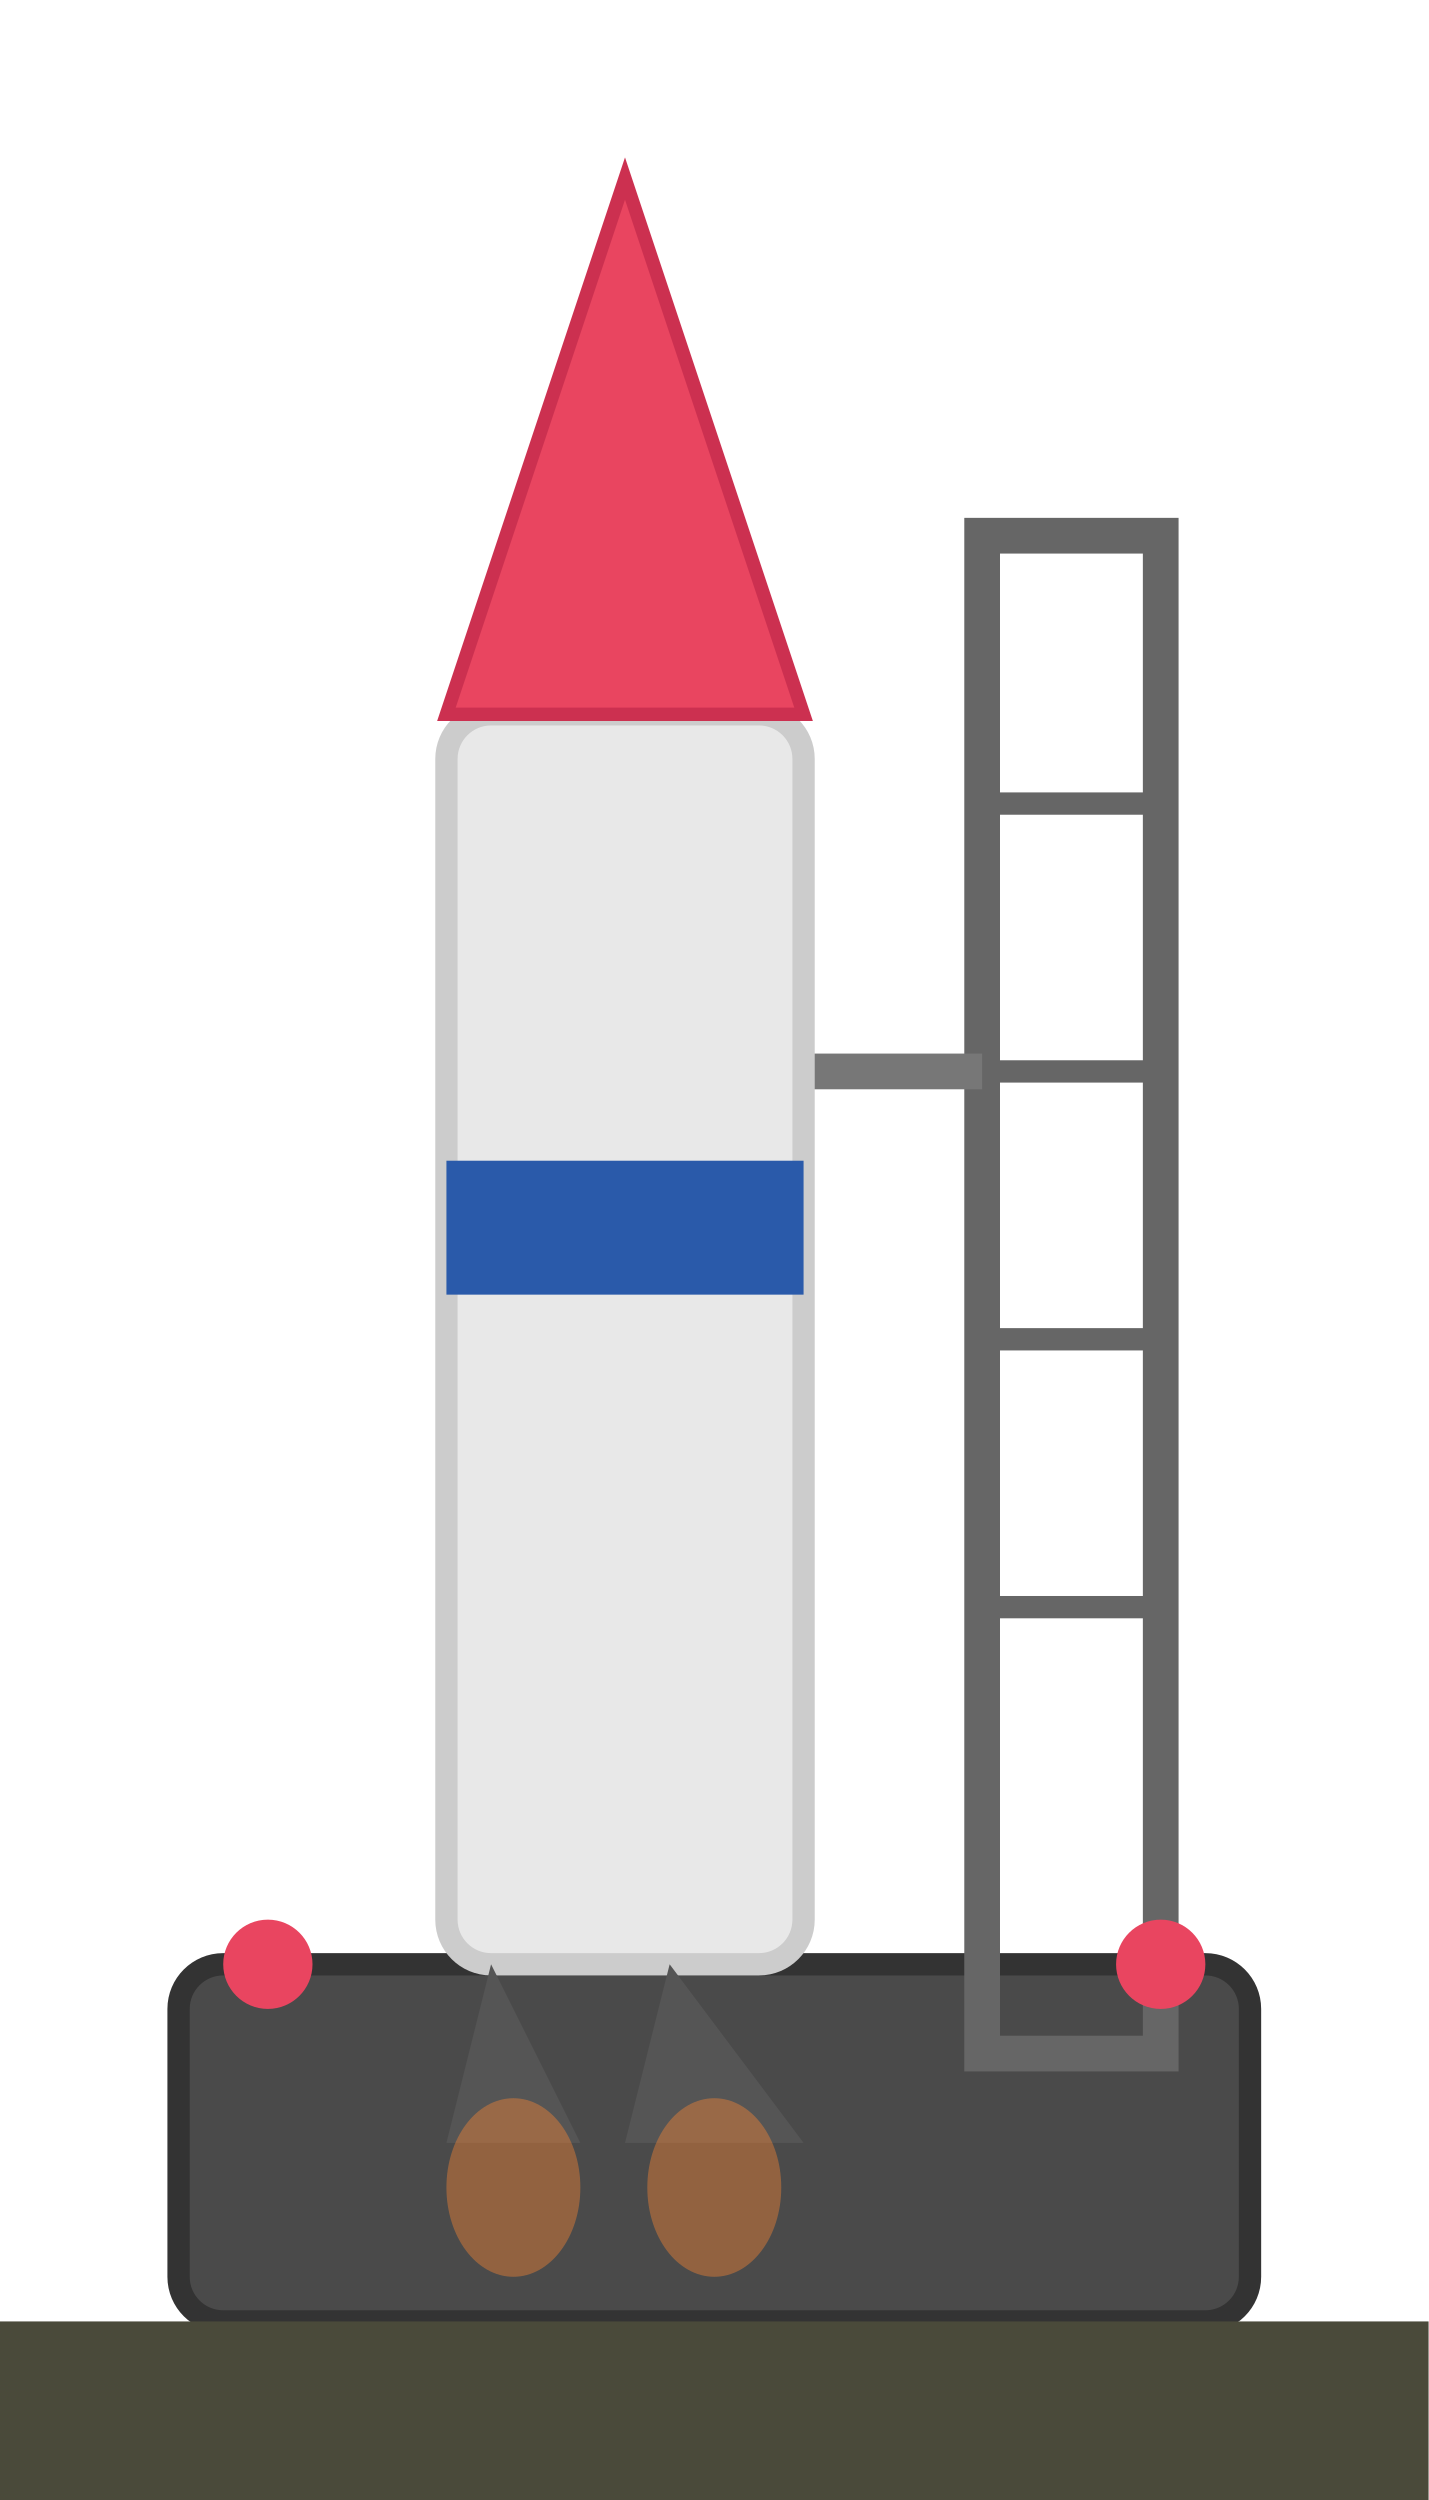
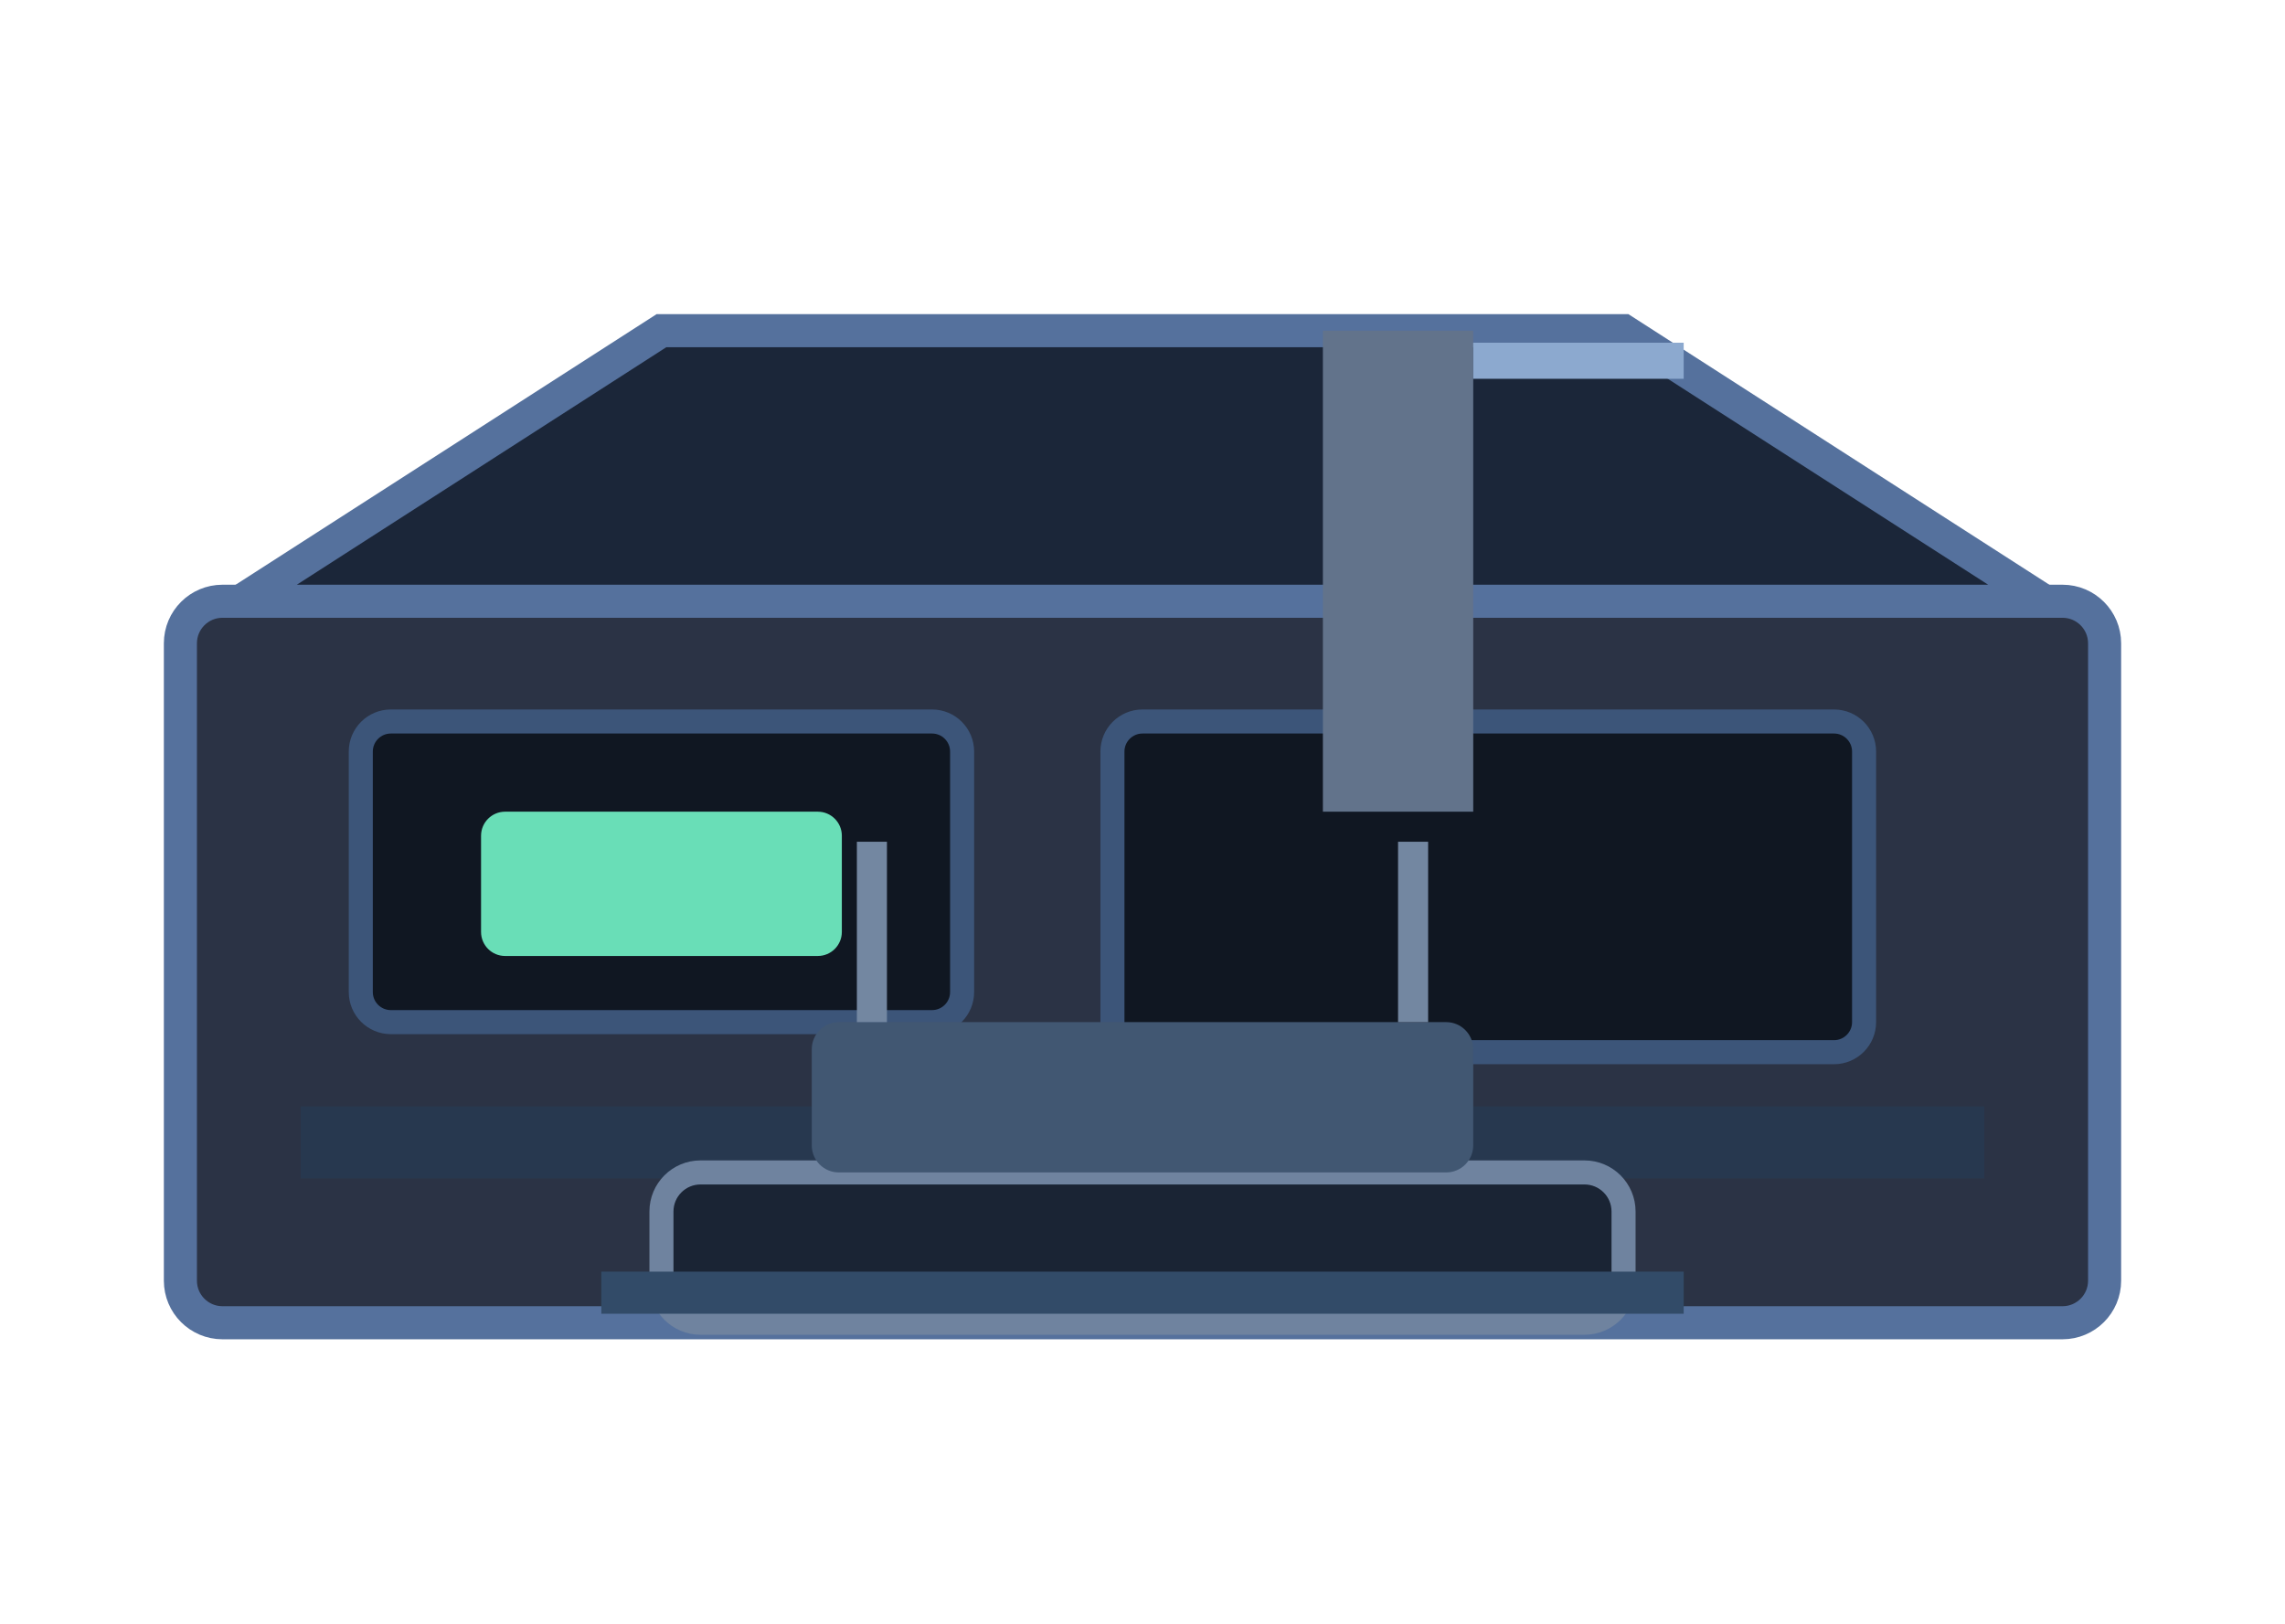
- <svg xmlns="http://www.w3.org/2000/svg" viewBox="0 0 32 56" width="32" height="56">
-   <rect x="4" y="44" width="24" height="8" rx="1" fill="#4a4a4a" stroke="#333" stroke-width="0.5" />
-   <rect x="22" y="12" width="4" height="34" fill="none" stroke="#666" stroke-width="0.8" />
-   <line x1="22" y1="18" x2="26" y2="18" stroke="#666" stroke-width="0.5" />
-   <line x1="22" y1="24" x2="26" y2="24" stroke="#666" stroke-width="0.5" />
-   <line x1="22" y1="30" x2="26" y2="30" stroke="#666" stroke-width="0.5" />
-   <line x1="22" y1="36" x2="26" y2="36" stroke="#666" stroke-width="0.5" />
-   <line x1="18" y1="24" x2="22" y2="24" stroke="#777" stroke-width="0.8" />
-   <rect x="10" y="16" width="8" height="28" rx="1" fill="#e8e8e8" stroke="#ccc" stroke-width="0.5" />
-   <path d="M10,16 L14,4 L18,16 Z" fill="#e94560" stroke="#cc3050" stroke-width="0.3" />
-   <rect x="10" y="26" width="8" height="3" fill="#2a5aaa" />
-   <path d="M11,44 L10,48 L13,48 Z" fill="#555" />
-   <path d="M15,44 L14,48 L18,48 Z" fill="#555" />
-   <ellipse cx="11.5" cy="49" rx="1.5" ry="2" fill="#ff8833" opacity="0.4">
-     <animate attributeName="ry" values="1.5;3;1.5" dur="0.3s" repeatCount="indefinite" />
-     <animate attributeName="opacity" values="0.3;0.6;0.3" dur="0.3s" repeatCount="indefinite" />
-   </ellipse>
-   <ellipse cx="16" cy="49" rx="1.5" ry="2" fill="#ff8833" opacity="0.4">
-     <animate attributeName="ry" values="2;3.5;2" dur="0.25s" repeatCount="indefinite" />
-     <animate attributeName="opacity" values="0.3;0.6;0.3" dur="0.25s" repeatCount="indefinite" />
-   </ellipse>
-   <circle cx="6" cy="44" r="1" fill="#e94560">
-     <animate attributeName="opacity" values="1;0.2;1" dur="1s" repeatCount="indefinite" />
-   </circle>
-   <circle cx="26" cy="44" r="1" fill="#e94560">
-     <animate attributeName="opacity" values="0.2;1;0.2" dur="1s" repeatCount="indefinite" />
-   </circle>
-   <rect x="0" y="52" width="32" height="4" fill="#4a4a3a" />
+ <svg xmlns="http://www.w3.org/2000/svg" viewBox="0 0 76 54" width="76" height="54">
+   <rect x="6" y="20" width="64" height="24" rx="1.4" fill="#2b3345" stroke="#55719d" stroke-width="1.1" />
+   <path d="M8 20 L22 11 H54 L68 20 Z" fill="#1b2639" stroke="#55719d" stroke-width="1.1" />
+   <rect x="12" y="24" width="20" height="10" rx="1" fill="#101722" stroke="#3c5579" stroke-width="0.8" />
+   <rect x="37" y="24" width="25" height="11" rx="1" fill="#101722" stroke="#3c5579" stroke-width="0.8" />
+   <rect x="16" y="27" width="12" height="4.8" rx="0.8" fill="#69deb7" />
+   <path d="M10 38 H66" stroke="#27384f" stroke-width="2.4" />
+   <rect x="44" y="11" width="5" height="16" fill="#62738b" />
+   <path d="M49 12 H56" stroke="#8ca9cf" stroke-width="1.2" />
+   <rect x="22" y="39" width="32" height="5" rx="1.3" fill="#1a2434" stroke="#6f839f" stroke-width="0.8" />
+   <rect x="27" y="34" width="22" height="5" rx="0.9" fill="#415772" />
+   <path d="M29 34 V28 M47 34 V28" stroke="#7387a1" stroke-width="1" />
+   <path d="M20 43 H56" stroke="#324b68" stroke-width="1.4" />
</svg>
